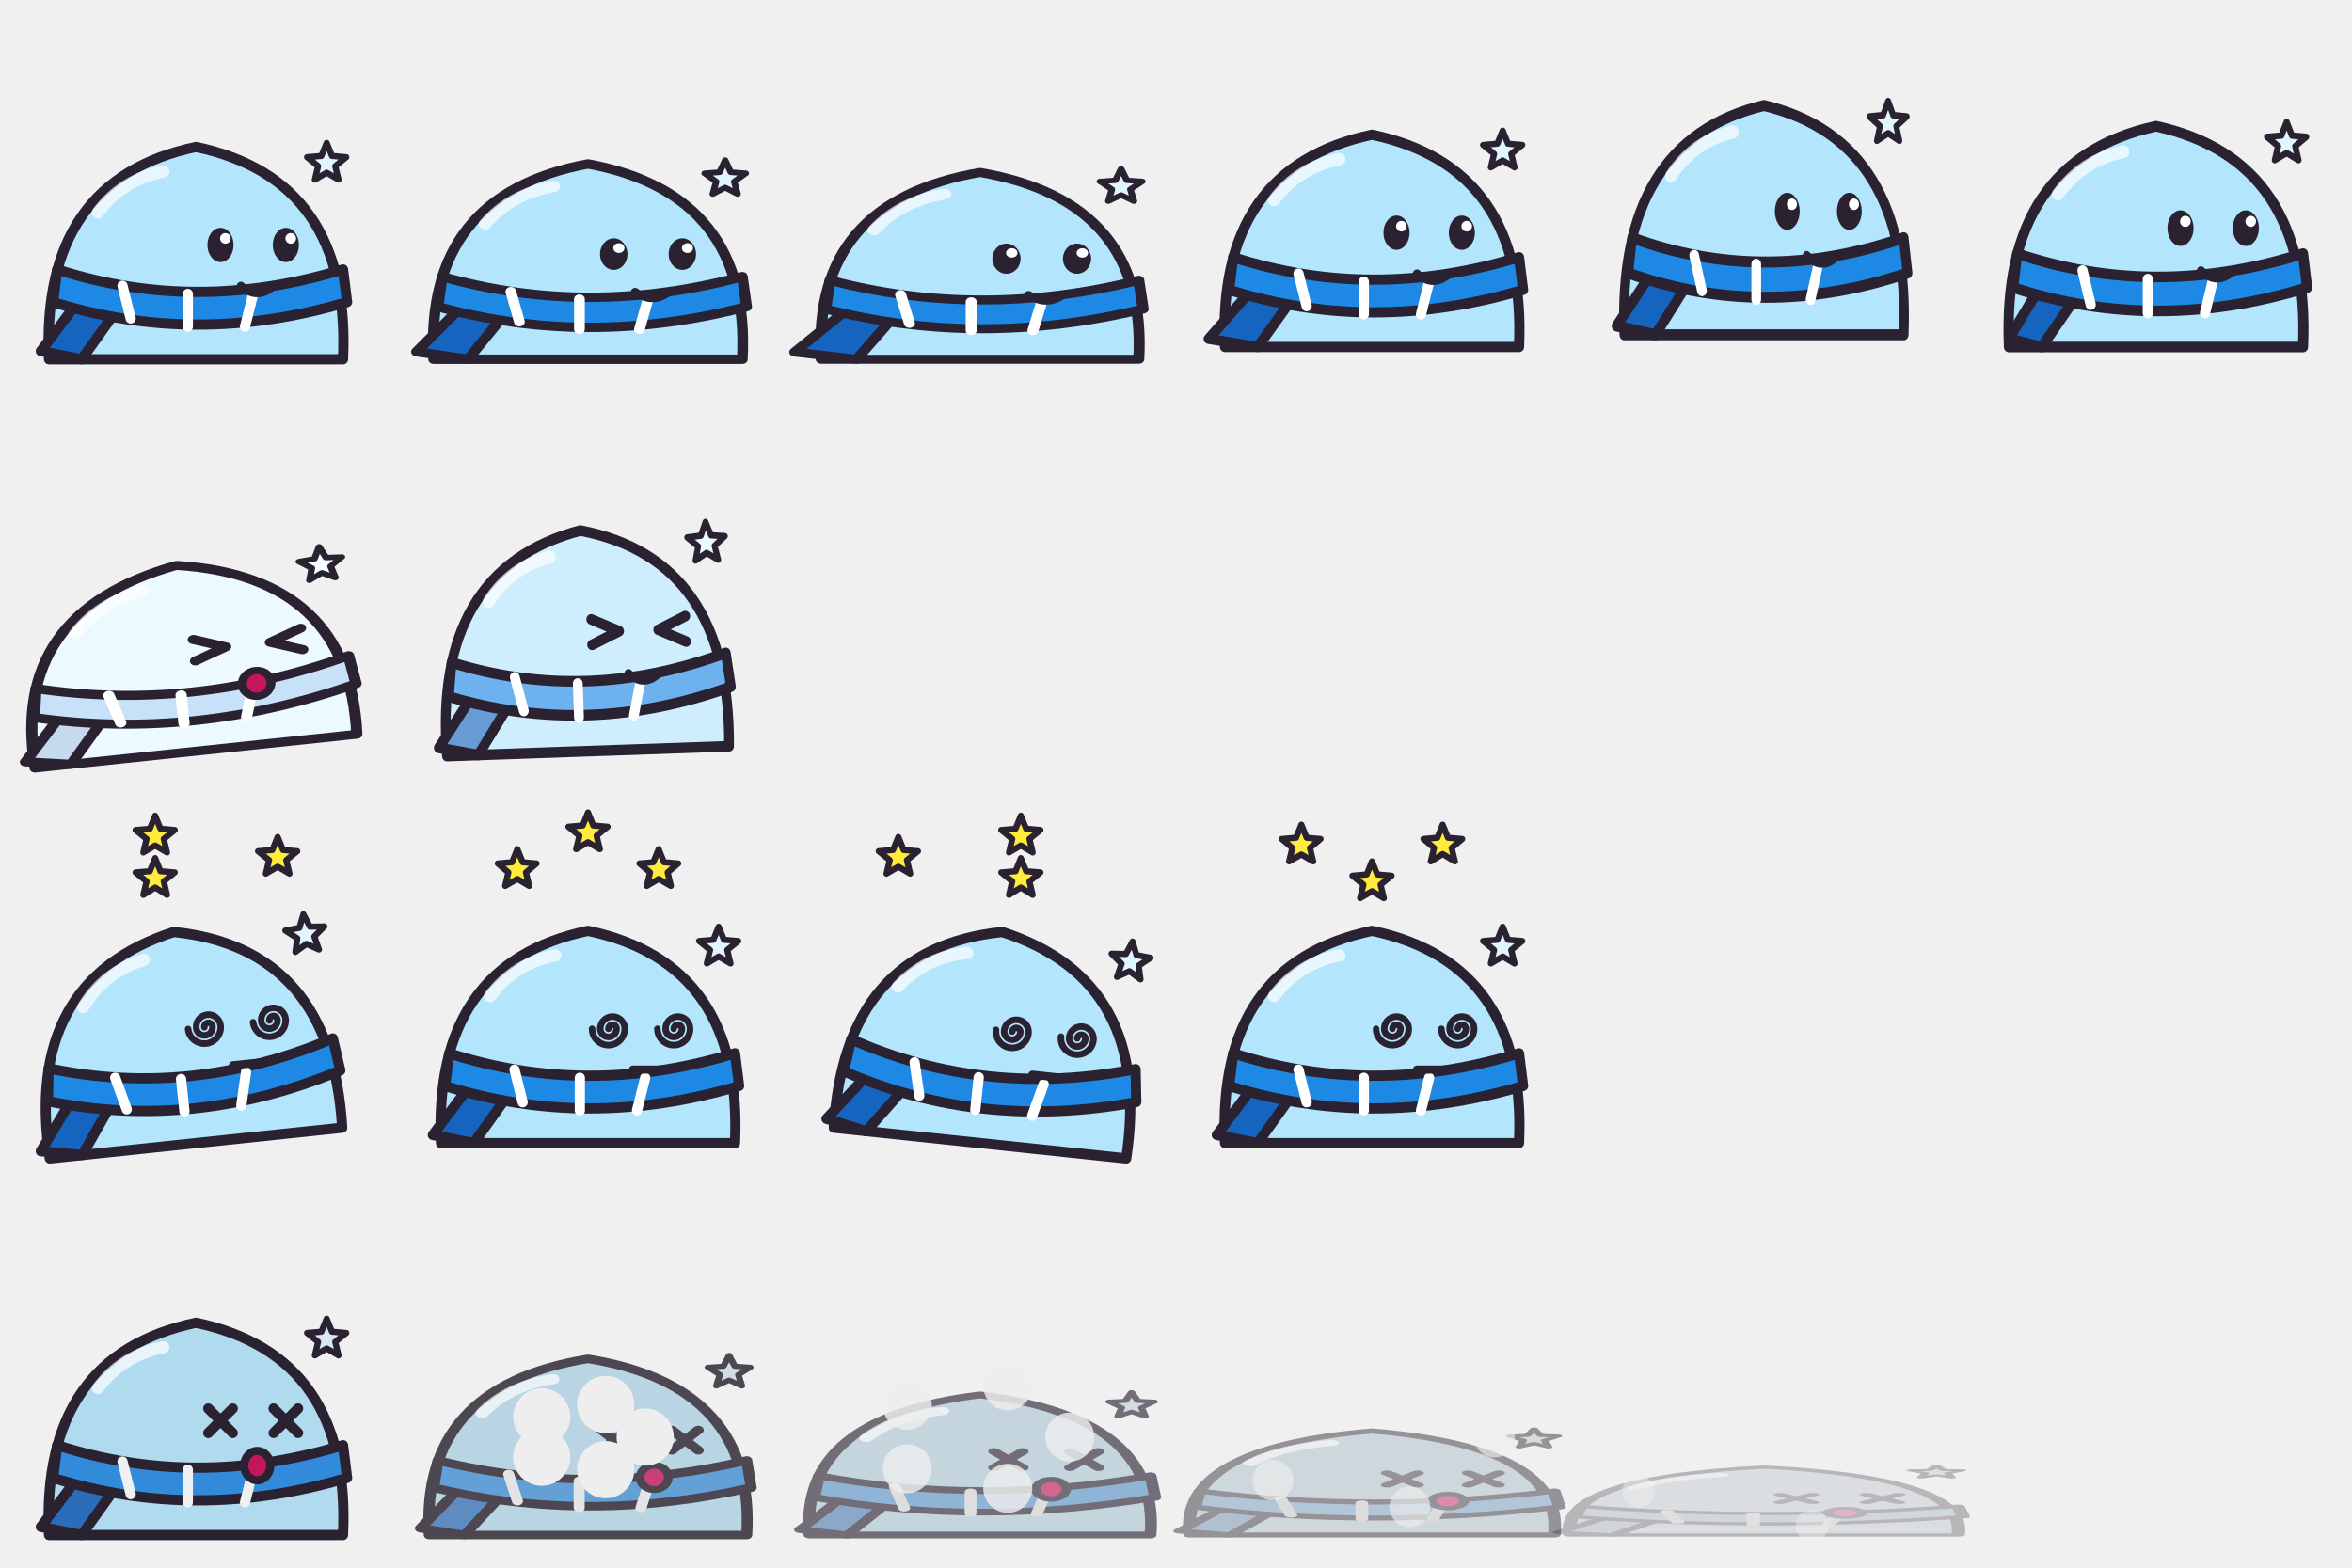
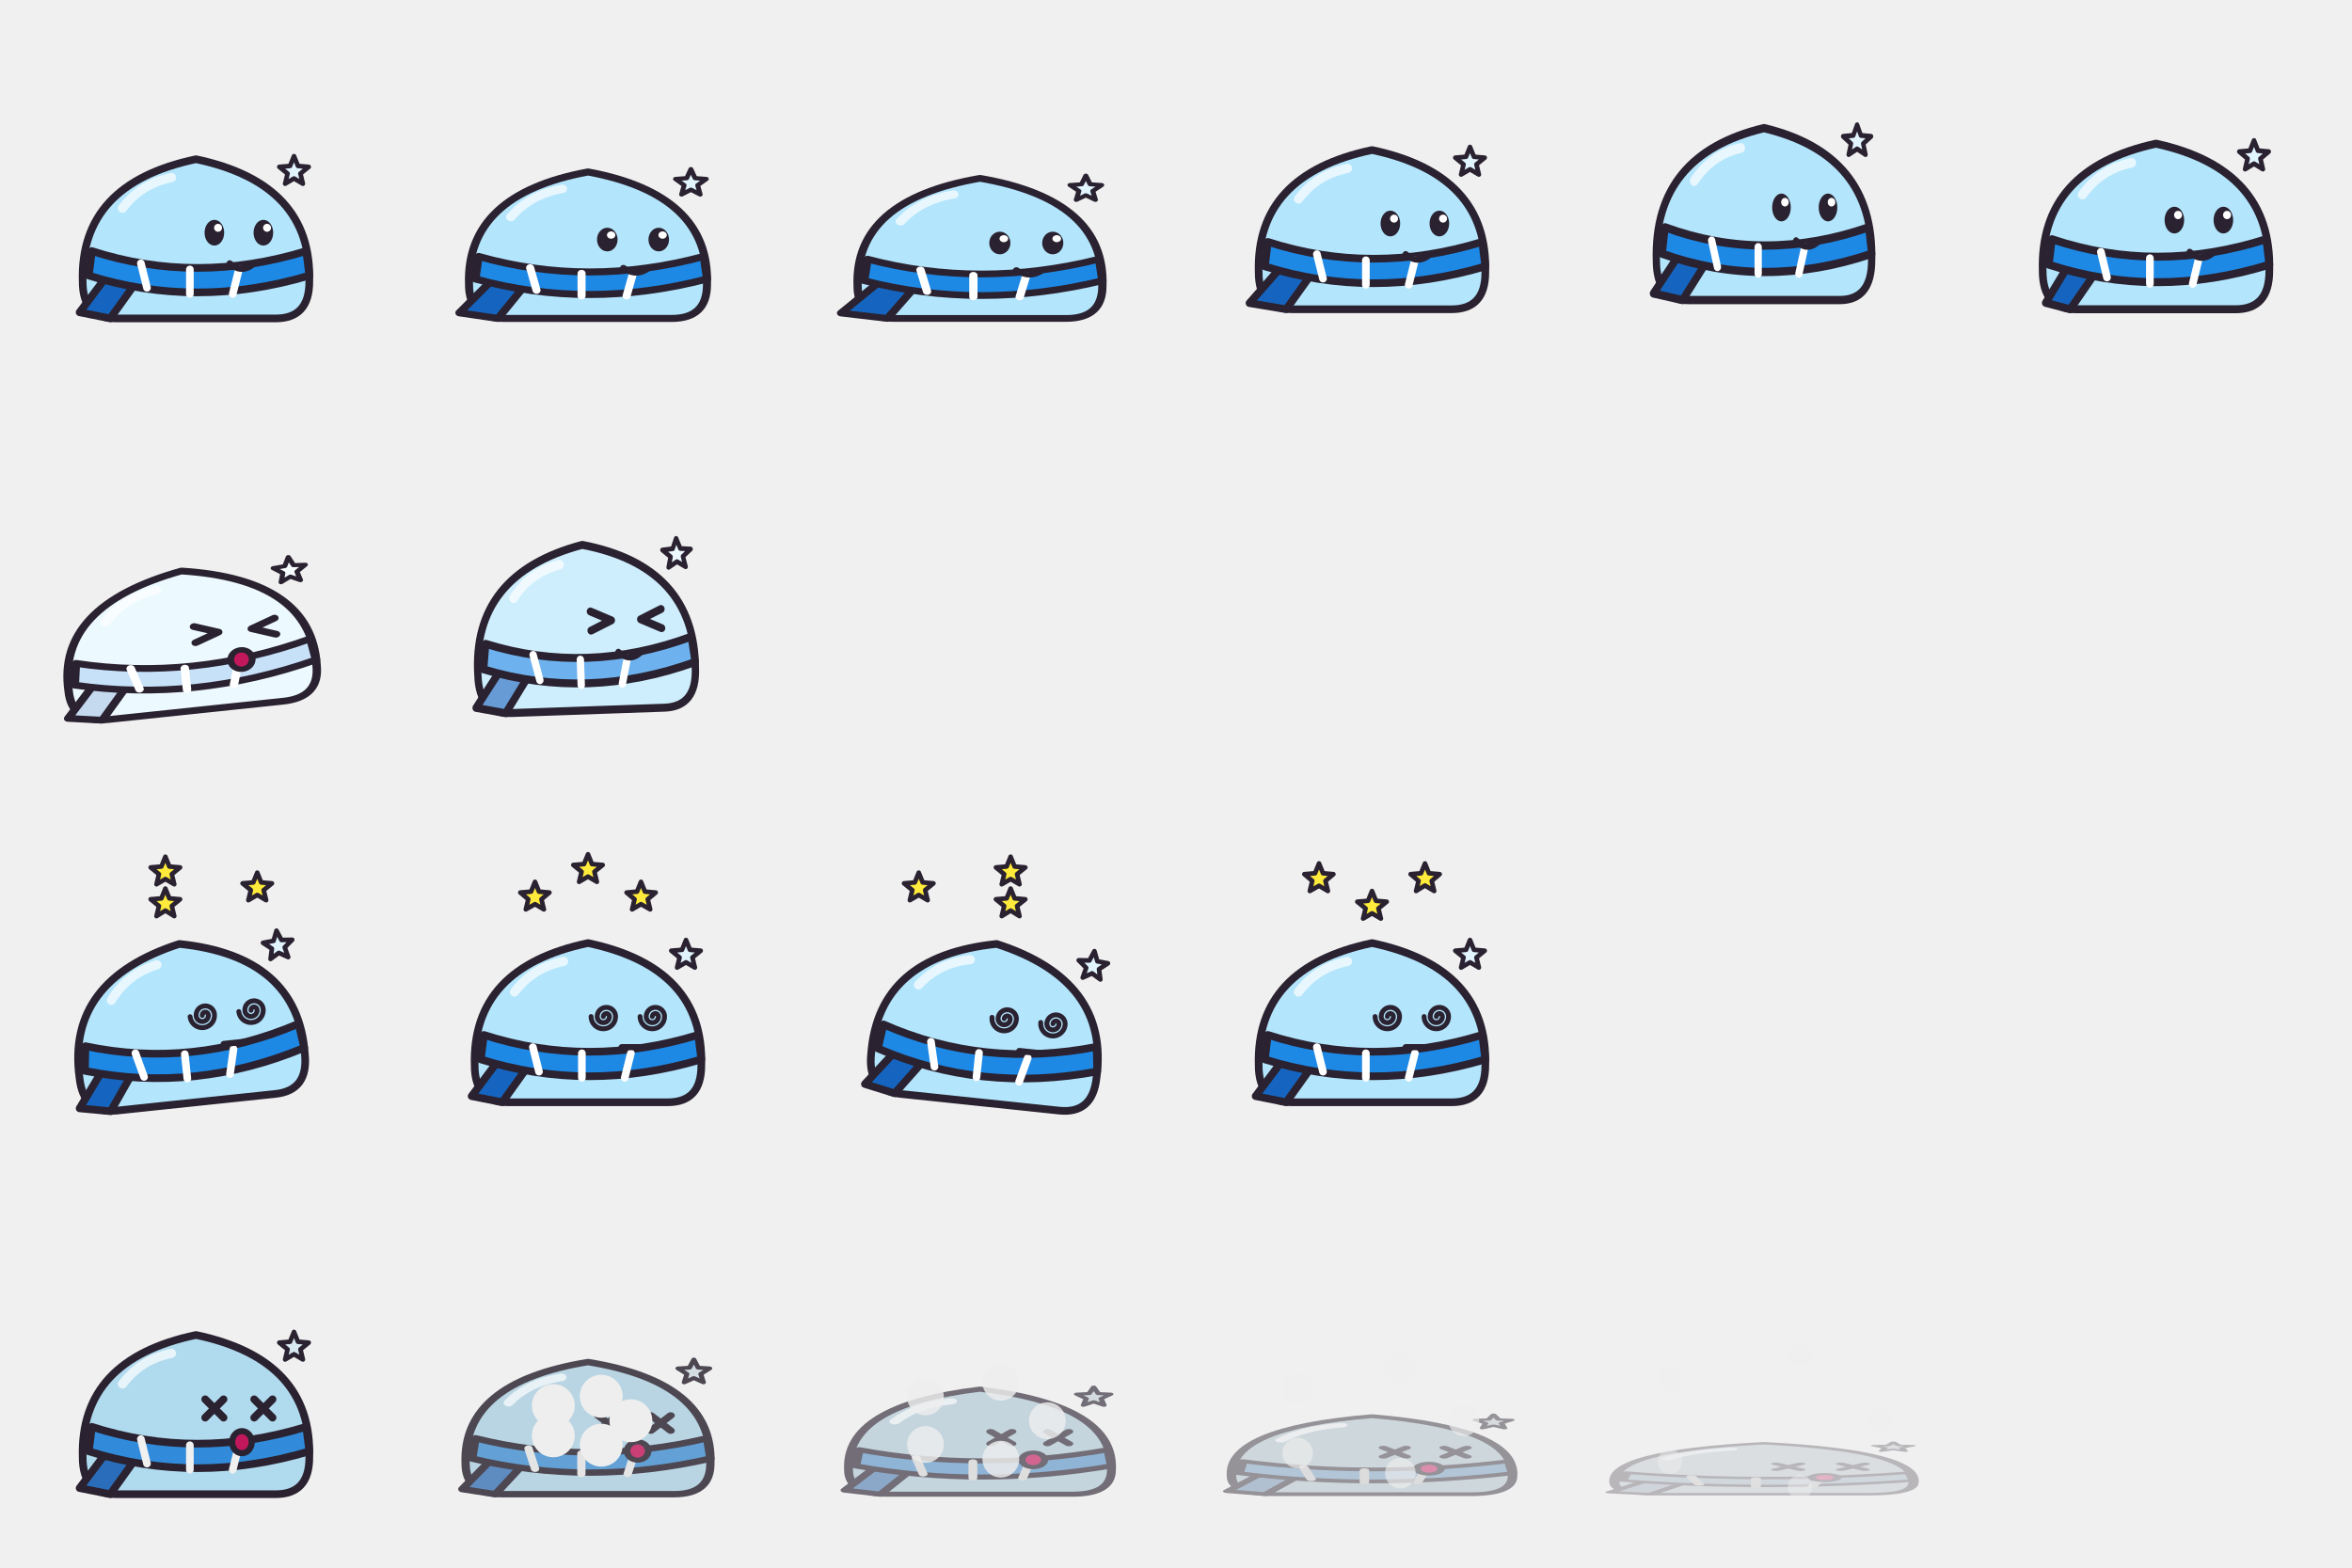
- <svg xmlns="http://www.w3.org/2000/svg" width="576" height="384" viewBox="0 0 576 384">
-   <g transform="translate(0 0)">
+ <svg xmlns="http://www.w3.org/2000/svg" width="768" height="512" viewBox="0 0 768 512">
+   <g transform="translate(16 16)">
    <g transform="translate(48 88) rotate(0) scale(1 1) translate(-48 -88)">
-       <path d="M12,88 Q10,44 48,36 Q86,44 84,88 Z" fill="#b3e5fc" stroke="#2a2230" stroke-width="2.5" stroke-linejoin="round" stroke-linecap="round" />
-       <path d="M24,52 Q30,44 40,42" fill="none" stroke="#ffffff" stroke-width="3" stroke-linejoin="round" stroke-linecap="round" opacity="0.7" />
-       <path d="M22,70 L10,86 L20,88 L30,74 Z" fill="#1565c0" stroke="#2a2230" stroke-width="2.5" stroke-linejoin="round" stroke-linecap="round" />
-       <path d="M14,66 Q48,77 84,66 L85,74 Q48,85 13,74 Z" fill="#1e88e5" stroke="#2a2230" stroke-width="2.5" stroke-linejoin="round" stroke-linecap="round" />
-       <path d="M30,70 L32,78 M46,72 L46,80 M62,72 L60,80" fill="none" stroke="#ffffff" stroke-width="2.5" stroke-linejoin="round" stroke-linecap="round" />
-       <ellipse cx="54" cy="60" rx="3.2" ry="4.2" fill="#2a2230" stroke="#2a2230" stroke-width="0" />
-       <circle cx="55.2" cy="58.4" r="1.3" fill="#fff" stroke="#2a2230" stroke-width="0" />
-       <ellipse cx="70" cy="60" rx="3.2" ry="4.2" fill="#2a2230" stroke="#2a2230" stroke-width="0" />
-       <circle cx="71.2" cy="58.4" r="1.3" fill="#fff" stroke="#2a2230" stroke-width="0" />
-       <path d="M59,70 Q63,73.6 67,70" fill="none" stroke="#2a2230" stroke-width="2" stroke-linejoin="round" stroke-linecap="round" />
-       <polygon points="80.0,35.0 81.3,38.2 84.8,38.5 82.1,40.7 82.9,44.0 80.0,42.3 77.1,44.0 77.9,40.7 75.2,38.5 78.7,38.2" fill="#e1f5fe" stroke="#2a2230" stroke-width="1.5" stroke-linejoin="round" />
-     </g>
-   </g>
-   <g transform="translate(96 0)">
+       <path d="M22,88 Q11,88 11,76 Q10,44 48,36 Q86,44 85,76 Q85,88 74,88 Z" fill="#b3e5fc" stroke="#2a2230" stroke-width="2.5" stroke-linejoin="round" stroke-linecap="round" />
+       <path d="M24,52 Q30,44 40,42" fill="none" stroke="#ffffff" stroke-width="3" stroke-linejoin="round" stroke-linecap="round" opacity="0.7" />
+       <path d="M22,70 L10,86 L20,88 L30,74 Z" fill="#1565c0" stroke="#2a2230" stroke-width="2.5" stroke-linejoin="round" stroke-linecap="round" />
+       <path d="M14,66 Q48,77 84,66 L85,74 Q48,85 13,74 Z" fill="#1e88e5" stroke="#2a2230" stroke-width="2.5" stroke-linejoin="round" stroke-linecap="round" />
+       <path d="M30,70 L32,78 M46,72 L46,80 M62,72 L60,80" fill="none" stroke="#ffffff" stroke-width="2.5" stroke-linejoin="round" stroke-linecap="round" />
+       <ellipse cx="54" cy="60" rx="3.2" ry="4.2" fill="#2a2230" stroke="#2a2230" stroke-width="0" />
+       <circle cx="55.2" cy="58.4" r="1.3" fill="#fff" stroke="#2a2230" stroke-width="0" />
+       <ellipse cx="70" cy="60" rx="3.2" ry="4.2" fill="#2a2230" stroke="#2a2230" stroke-width="0" />
+       <circle cx="71.2" cy="58.4" r="1.3" fill="#fff" stroke="#2a2230" stroke-width="0" />
+       <path d="M59,70 Q63,73.6 67,70" fill="none" stroke="#2a2230" stroke-width="2" stroke-linejoin="round" stroke-linecap="round" />
+       <polygon points="80.0,35.0 81.3,38.2 84.8,38.5 82.1,40.7 82.9,44.0 80.0,42.3 77.1,44.0 77.9,40.7 75.2,38.5 78.7,38.2" fill="#e1f5fe" stroke="#2a2230" stroke-width="1.5" stroke-linejoin="round" />
+     </g>
+   </g>
+   <g transform="translate(144 16)">
    <g transform="translate(48 88) rotate(0) scale(1.05 0.92) translate(-48 -88)">
-       <path d="M12,88 Q10,44 48,36 Q86,44 84,88 Z" fill="#b3e5fc" stroke="#2a2230" stroke-width="2.5" stroke-linejoin="round" stroke-linecap="round" />
+       <path d="M22,88 Q11,88 11,76 Q10,44 48,36 Q86,44 85,76 Q85,88 74,88 Z" fill="#b3e5fc" stroke="#2a2230" stroke-width="2.5" stroke-linejoin="round" stroke-linecap="round" />
      <path d="M24,52 Q30,44 40,42" fill="none" stroke="#ffffff" stroke-width="3" stroke-linejoin="round" stroke-linecap="round" opacity="0.7" />
      <path d="M22,70 L8,86 L20,88 L30,74 Z" fill="#1565c0" stroke="#2a2230" stroke-width="2.5" stroke-linejoin="round" stroke-linecap="round" />
      <path d="M14,66 Q48,77 84,66 L85,74 Q48,85 13,74 Z" fill="#1e88e5" stroke="#2a2230" stroke-width="2.5" stroke-linejoin="round" stroke-linecap="round" />
      <path d="M30,70 L32,78 M46,72 L46,80 M62,72 L60,80" fill="none" stroke="#ffffff" stroke-width="2.5" stroke-linejoin="round" stroke-linecap="round" />
      <ellipse cx="54" cy="60" rx="3.2" ry="4.2" fill="#2a2230" stroke="#2a2230" stroke-width="0" />
      <circle cx="55.2" cy="58.4" r="1.3" fill="#fff" stroke="#2a2230" stroke-width="0" />
      <ellipse cx="70" cy="60" rx="3.2" ry="4.2" fill="#2a2230" stroke="#2a2230" stroke-width="0" />
      <circle cx="71.2" cy="58.4" r="1.3" fill="#fff" stroke="#2a2230" stroke-width="0" />
      <path d="M59,70 Q63,73.6 67,70" fill="none" stroke="#2a2230" stroke-width="2" stroke-linejoin="round" stroke-linecap="round" />
      <polygon points="80.0,35.0 81.3,38.2 84.8,38.5 82.1,40.7 82.9,44.0 80.0,42.3 77.1,44.0 77.9,40.7 75.2,38.5 78.7,38.2" fill="#e1f5fe" stroke="#2a2230" stroke-width="1.5" stroke-linejoin="round" />
    </g>
  </g>
-   <g transform="translate(192 0)">
+   <g transform="translate(272 16)">
    <g transform="translate(48 88) rotate(0) scale(1.08 0.88) translate(-48 -88)">
-       <path d="M12,88 Q10,44 48,36 Q86,44 84,88 Z" fill="#b3e5fc" stroke="#2a2230" stroke-width="2.5" stroke-linejoin="round" stroke-linecap="round" />
+       <path d="M22,88 Q11,88 11,76 Q10,44 48,36 Q86,44 85,76 Q85,88 74,88 Z" fill="#b3e5fc" stroke="#2a2230" stroke-width="2.5" stroke-linejoin="round" stroke-linecap="round" />
      <path d="M24,52 Q30,44 40,42" fill="none" stroke="#ffffff" stroke-width="3" stroke-linejoin="round" stroke-linecap="round" opacity="0.7" />
      <path d="M22,70 L6,86 L20,88 L30,74 Z" fill="#1565c0" stroke="#2a2230" stroke-width="2.5" stroke-linejoin="round" stroke-linecap="round" />
      <path d="M14,66 Q48,77 84,66 L85,74 Q48,85 13,74 Z" fill="#1e88e5" stroke="#2a2230" stroke-width="2.5" stroke-linejoin="round" stroke-linecap="round" />
      <path d="M30,70 L32,78 M46,72 L46,80 M62,72 L60,80" fill="none" stroke="#ffffff" stroke-width="2.5" stroke-linejoin="round" stroke-linecap="round" />
      <ellipse cx="54" cy="60" rx="3.2" ry="4.2" fill="#2a2230" stroke="#2a2230" stroke-width="0" />
      <circle cx="55.2" cy="58.4" r="1.3" fill="#fff" stroke="#2a2230" stroke-width="0" />
      <ellipse cx="70" cy="60" rx="3.2" ry="4.2" fill="#2a2230" stroke="#2a2230" stroke-width="0" />
      <circle cx="71.2" cy="58.4" r="1.3" fill="#fff" stroke="#2a2230" stroke-width="0" />
      <path d="M59,70 Q63,73.6 67,70" fill="none" stroke="#2a2230" stroke-width="2" stroke-linejoin="round" stroke-linecap="round" />
      <polygon points="80.0,35.0 81.3,38.2 84.8,38.5 82.1,40.7 82.9,44.0 80.0,42.3 77.1,44.0 77.9,40.7 75.2,38.5 78.7,38.2" fill="#e1f5fe" stroke="#2a2230" stroke-width="1.5" stroke-linejoin="round" />
    </g>
  </g>
-   <g transform="translate(288 0)">
+   <g transform="translate(400 16)">
    <g transform="translate(48 85) rotate(0) scale(1 1) translate(-48 -88)">
-       <path d="M12,88 Q10,44 48,36 Q86,44 84,88 Z" fill="#b3e5fc" stroke="#2a2230" stroke-width="2.5" stroke-linejoin="round" stroke-linecap="round" />
+       <path d="M22,88 Q11,88 11,76 Q10,44 48,36 Q86,44 85,76 Q85,88 74,88 Z" fill="#b3e5fc" stroke="#2a2230" stroke-width="2.5" stroke-linejoin="round" stroke-linecap="round" />
      <path d="M24,52 Q30,44 40,42" fill="none" stroke="#ffffff" stroke-width="3" stroke-linejoin="round" stroke-linecap="round" opacity="0.7" />
      <path d="M22,70 L8,86 L20,88 L30,74 Z" fill="#1565c0" stroke="#2a2230" stroke-width="2.5" stroke-linejoin="round" stroke-linecap="round" />
      <path d="M14,66 Q48,77 84,66 L85,74 Q48,85 13,74 Z" fill="#1e88e5" stroke="#2a2230" stroke-width="2.5" stroke-linejoin="round" stroke-linecap="round" />
      <path d="M30,70 L32,78 M46,72 L46,80 M62,72 L60,80" fill="none" stroke="#ffffff" stroke-width="2.5" stroke-linejoin="round" stroke-linecap="round" />
      <ellipse cx="54" cy="60" rx="3.2" ry="4.2" fill="#2a2230" stroke="#2a2230" stroke-width="0" />
      <circle cx="55.2" cy="58.4" r="1.3" fill="#fff" stroke="#2a2230" stroke-width="0" />
      <ellipse cx="70" cy="60" rx="3.2" ry="4.2" fill="#2a2230" stroke="#2a2230" stroke-width="0" />
      <circle cx="71.2" cy="58.4" r="1.3" fill="#fff" stroke="#2a2230" stroke-width="0" />
      <path d="M59,70 Q63,73.6 67,70" fill="none" stroke="#2a2230" stroke-width="2" stroke-linejoin="round" stroke-linecap="round" />
      <polygon points="80.0,35.0 81.3,38.2 84.8,38.5 82.1,40.7 82.9,44.0 80.0,42.3 77.1,44.0 77.9,40.7 75.2,38.5 78.7,38.2" fill="#e1f5fe" stroke="#2a2230" stroke-width="1.5" stroke-linejoin="round" />
    </g>
  </g>
-   <g transform="translate(384 0)">
+   <g transform="translate(528 16)">
    <g transform="translate(48 82) rotate(0) scale(0.95 1.08) translate(-48 -88)">
-       <path d="M12,88 Q10,44 48,36 Q86,44 84,88 Z" fill="#b3e5fc" stroke="#2a2230" stroke-width="2.5" stroke-linejoin="round" stroke-linecap="round" />
-       <path d="M24,52 Q30,44 40,42" fill="none" stroke="#ffffff" stroke-width="3" stroke-linejoin="round" stroke-linecap="round" opacity="0.7" />
-       <path d="M22,70 L10,86 L20,88 L30,74 Z" fill="#1565c0" stroke="#2a2230" stroke-width="2.5" stroke-linejoin="round" stroke-linecap="round" />
-       <path d="M14,66 Q48,77 84,66 L85,74 Q48,85 13,74 Z" fill="#1e88e5" stroke="#2a2230" stroke-width="2.5" stroke-linejoin="round" stroke-linecap="round" />
-       <path d="M30,70 L32,78 M46,72 L46,80 M62,72 L60,80" fill="none" stroke="#ffffff" stroke-width="2.5" stroke-linejoin="round" stroke-linecap="round" />
-       <ellipse cx="54" cy="60" rx="3.2" ry="4.2" fill="#2a2230" stroke="#2a2230" stroke-width="0" />
-       <circle cx="55.2" cy="58.4" r="1.3" fill="#fff" stroke="#2a2230" stroke-width="0" />
-       <ellipse cx="70" cy="60" rx="3.2" ry="4.2" fill="#2a2230" stroke="#2a2230" stroke-width="0" />
-       <circle cx="71.2" cy="58.4" r="1.3" fill="#fff" stroke="#2a2230" stroke-width="0" />
-       <path d="M59,70 Q63,73.6 67,70" fill="none" stroke="#2a2230" stroke-width="2" stroke-linejoin="round" stroke-linecap="round" />
-       <polygon points="80.0,35.0 81.3,38.2 84.8,38.5 82.1,40.7 82.9,44.0 80.0,42.3 77.1,44.0 77.9,40.7 75.2,38.5 78.7,38.2" fill="#e1f5fe" stroke="#2a2230" stroke-width="1.5" stroke-linejoin="round" />
-     </g>
-   </g>
-   <g transform="translate(480 0)">
+       <path d="M22,88 Q11,88 11,76 Q10,44 48,36 Q86,44 85,76 Q85,88 74,88 Z" fill="#b3e5fc" stroke="#2a2230" stroke-width="2.5" stroke-linejoin="round" stroke-linecap="round" />
+       <path d="M24,52 Q30,44 40,42" fill="none" stroke="#ffffff" stroke-width="3" stroke-linejoin="round" stroke-linecap="round" opacity="0.7" />
+       <path d="M22,70 L10,86 L20,88 L30,74 Z" fill="#1565c0" stroke="#2a2230" stroke-width="2.5" stroke-linejoin="round" stroke-linecap="round" />
+       <path d="M14,66 Q48,77 84,66 L85,74 Q48,85 13,74 Z" fill="#1e88e5" stroke="#2a2230" stroke-width="2.5" stroke-linejoin="round" stroke-linecap="round" />
+       <path d="M30,70 L32,78 M46,72 L46,80 M62,72 L60,80" fill="none" stroke="#ffffff" stroke-width="2.5" stroke-linejoin="round" stroke-linecap="round" />
+       <ellipse cx="54" cy="60" rx="3.2" ry="4.2" fill="#2a2230" stroke="#2a2230" stroke-width="0" />
+       <circle cx="55.2" cy="58.4" r="1.3" fill="#fff" stroke="#2a2230" stroke-width="0" />
+       <ellipse cx="70" cy="60" rx="3.2" ry="4.2" fill="#2a2230" stroke="#2a2230" stroke-width="0" />
+       <circle cx="71.2" cy="58.4" r="1.3" fill="#fff" stroke="#2a2230" stroke-width="0" />
+       <path d="M59,70 Q63,73.6 67,70" fill="none" stroke="#2a2230" stroke-width="2" stroke-linejoin="round" stroke-linecap="round" />
+       <polygon points="80.0,35.0 81.3,38.2 84.8,38.5 82.1,40.7 82.9,44.0 80.0,42.3 77.1,44.0 77.9,40.7 75.2,38.5 78.7,38.2" fill="#e1f5fe" stroke="#2a2230" stroke-width="1.5" stroke-linejoin="round" />
+     </g>
+   </g>
+   <g transform="translate(656 16)">
    <g transform="translate(48 85) rotate(0) scale(1 1.04) translate(-48 -88)">
-       <path d="M12,88 Q10,44 48,36 Q86,44 84,88 Z" fill="#b3e5fc" stroke="#2a2230" stroke-width="2.5" stroke-linejoin="round" stroke-linecap="round" />
+       <path d="M22,88 Q11,88 11,76 Q10,44 48,36 Q86,44 85,76 Q85,88 74,88 Z" fill="#b3e5fc" stroke="#2a2230" stroke-width="2.5" stroke-linejoin="round" stroke-linecap="round" />
      <path d="M24,52 Q30,44 40,42" fill="none" stroke="#ffffff" stroke-width="3" stroke-linejoin="round" stroke-linecap="round" opacity="0.7" />
      <path d="M22,70 L12,86 L20,88 L30,74 Z" fill="#1565c0" stroke="#2a2230" stroke-width="2.5" stroke-linejoin="round" stroke-linecap="round" />
      <path d="M14,66 Q48,77 84,66 L85,74 Q48,85 13,74 Z" fill="#1e88e5" stroke="#2a2230" stroke-width="2.5" stroke-linejoin="round" stroke-linecap="round" />
      <path d="M30,70 L32,78 M46,72 L46,80 M62,72 L60,80" fill="none" stroke="#ffffff" stroke-width="2.5" stroke-linejoin="round" stroke-linecap="round" />
      <ellipse cx="54" cy="60" rx="3.2" ry="4.2" fill="#2a2230" stroke="#2a2230" stroke-width="0" />
      <circle cx="55.2" cy="58.4" r="1.3" fill="#fff" stroke="#2a2230" stroke-width="0" />
      <ellipse cx="70" cy="60" rx="3.2" ry="4.2" fill="#2a2230" stroke="#2a2230" stroke-width="0" />
      <circle cx="71.2" cy="58.4" r="1.3" fill="#fff" stroke="#2a2230" stroke-width="0" />
      <path d="M59,70 Q63,73.6 67,70" fill="none" stroke="#2a2230" stroke-width="2" stroke-linejoin="round" stroke-linecap="round" />
      <polygon points="80.0,35.0 81.3,38.2 84.8,38.5 82.1,40.7 82.9,44.0 80.0,42.3 77.1,44.0 77.9,40.7 75.2,38.5 78.7,38.2" fill="#e1f5fe" stroke="#2a2230" stroke-width="1.5" stroke-linejoin="round" />
    </g>
  </g>
-   <g transform="translate(0 96)">
+   <g transform="translate(16 144)">
    <g transform="translate(48 88) rotate(-6) scale(1.1 0.88) translate(-48 -88)">
-       <path d="M12,88 Q10,44 48,36 Q86,44 84,88 Z" fill="#ecf9fe" stroke="#2a2230" stroke-width="2.5" stroke-linejoin="round" stroke-linecap="round" />
+       <path d="M22,88 Q11,88 11,76 Q10,44 48,36 Q86,44 85,76 Q85,88 74,88 Z" fill="#ecf9fe" stroke="#2a2230" stroke-width="2.5" stroke-linejoin="round" stroke-linecap="round" />
      <path d="M24,52 Q30,44 40,42" fill="none" stroke="#ffffff" stroke-width="3" stroke-linejoin="round" stroke-linecap="round" opacity="0.7" />
      <path d="M22,70 L10,86 L20,88 L30,74 Z" fill="#c5d9ef" stroke="#2a2230" stroke-width="2.5" stroke-linejoin="round" stroke-linecap="round" />
      <path d="M14,66 Q48,77 84,66 L85,74 Q48,85 13,74 Z" fill="#c7e1f9" stroke="#2a2230" stroke-width="2.5" stroke-linejoin="round" stroke-linecap="round" />
      <path d="M30,70 L32,78 M46,72 L46,80 M62,72 L60,80" fill="none" stroke="#ffffff" stroke-width="2.5" stroke-linejoin="round" stroke-linecap="round" />
      <path d="M50,57 L57,60 L50,63" fill="none" stroke="#2a2230" stroke-width="2.5" stroke-linejoin="round" stroke-linecap="round" />
      <path d="M74,57 L67,60 L74,63" fill="none" stroke="#2a2230" stroke-width="2.5" stroke-linejoin="round" stroke-linecap="round" />
      <ellipse cx="63" cy="71" rx="3.2" ry="3.6" fill="#c2185b" stroke="#2a2230" stroke-width="2" />
      <polygon points="80.0,35.0 81.3,38.2 84.8,38.5 82.1,40.7 82.9,44.0 80.0,42.3 77.1,44.0 77.9,40.7 75.2,38.5 78.7,38.2" fill="#f8fdff" stroke="#2a2230" stroke-width="1.5" stroke-linejoin="round" />
    </g>
  </g>
-   <g transform="translate(96 96)">
+   <g transform="translate(144 144)">
    <g transform="translate(48 88) rotate(-2) scale(0.96 1.04) translate(-48 -88)">
-       <path d="M12,88 Q10,44 48,36 Q86,44 84,88 Z" fill="#ceeefd" stroke="#2a2230" stroke-width="2.5" stroke-linejoin="round" stroke-linecap="round" />
+       <path d="M22,88 Q11,88 11,76 Q10,44 48,36 Q86,44 85,76 Q85,88 74,88 Z" fill="#ceeefd" stroke="#2a2230" stroke-width="2.5" stroke-linejoin="round" stroke-linecap="round" />
      <path d="M24,52 Q30,44 40,42" fill="none" stroke="#ffffff" stroke-width="3" stroke-linejoin="round" stroke-linecap="round" opacity="0.7" />
      <path d="M22,70 L10,86 L20,88 L30,74 Z" fill="#679bd6" stroke="#2a2230" stroke-width="2.5" stroke-linejoin="round" stroke-linecap="round" />
      <path d="M14,66 Q48,77 84,66 L85,74 Q48,85 13,74 Z" fill="#6db2ee" stroke="#2a2230" stroke-width="2.5" stroke-linejoin="round" stroke-linecap="round" />
      <path d="M30,70 L32,78 M46,72 L46,80 M62,72 L60,80" fill="none" stroke="#ffffff" stroke-width="2.5" stroke-linejoin="round" stroke-linecap="round" />
      <path d="M50,57 L57,60 L50,63" fill="none" stroke="#2a2230" stroke-width="2.5" stroke-linejoin="round" stroke-linecap="round" />
      <path d="M74,57 L67,60 L74,63" fill="none" stroke="#2a2230" stroke-width="2.5" stroke-linejoin="round" stroke-linecap="round" />
      <path d="M59,70 Q63,73.6 67,70" fill="none" stroke="#2a2230" stroke-width="2" stroke-linejoin="round" stroke-linecap="round" />
      <polygon points="80.0,35.0 81.3,38.2 84.8,38.5 82.1,40.7 82.9,44.0 80.0,42.3 77.1,44.0 77.9,40.7 75.2,38.5 78.7,38.2" fill="#ecf9fe" stroke="#2a2230" stroke-width="1.5" stroke-linejoin="round" />
    </g>
  </g>
-   <g transform="translate(0 192)">
+   <g transform="translate(16 272)">
    <g transform="translate(48 88) rotate(-6) scale(1 1) translate(-48 -88)">
-       <path d="M12,88 Q10,44 48,36 Q86,44 84,88 Z" fill="#b3e5fc" stroke="#2a2230" stroke-width="2.5" stroke-linejoin="round" stroke-linecap="round" />
+       <path d="M22,88 Q11,88 11,76 Q10,44 48,36 Q86,44 85,76 Q85,88 74,88 Z" fill="#b3e5fc" stroke="#2a2230" stroke-width="2.5" stroke-linejoin="round" stroke-linecap="round" />
      <path d="M24,52 Q30,44 40,42" fill="none" stroke="#ffffff" stroke-width="3" stroke-linejoin="round" stroke-linecap="round" opacity="0.7" />
      <path d="M22,70 L10,86 L20,88 L30,74 Z" fill="#1565c0" stroke="#2a2230" stroke-width="2.5" stroke-linejoin="round" stroke-linecap="round" />
      <path d="M14,66 Q48,77 84,66 L85,74 Q48,85 13,74 Z" fill="#1e88e5" stroke="#2a2230" stroke-width="2.5" stroke-linejoin="round" stroke-linecap="round" />
      <path d="M30,70 L32,78 M46,72 L46,80 M62,72 L60,80" fill="none" stroke="#ffffff" stroke-width="2.5" stroke-linejoin="round" stroke-linecap="round" />
      <path d="M54,60 m-1,0 a1,1 0 1,1 2,0 a2,2 0 1,1 -4,0 a3,3 0 1,1 6,0 a4,4 0 1,1 -8,0" fill="none" stroke="#2a2230" stroke-width="1.6" stroke-linejoin="round" stroke-linecap="round" />
      <path d="M70,60 m-1,0 a1,1 0 1,1 2,0 a2,2 0 1,1 -4,0 a3,3 0 1,1 6,0 a4,4 0 1,1 -8,0" fill="none" stroke="#2a2230" stroke-width="1.6" stroke-linejoin="round" stroke-linecap="round" />
      <path d="M59,70 L67,70" fill="none" stroke="#2a2230" stroke-width="2" stroke-linejoin="round" stroke-linecap="round" />
      <polygon points="80.0,35.0 81.3,38.2 84.8,38.5 82.1,40.7 82.9,44.0 80.0,42.3 77.1,44.0 77.9,40.7 75.2,38.5 78.7,38.2" fill="#e1f5fe" stroke="#2a2230" stroke-width="1.5" stroke-linejoin="round" />
    </g>
    <polygon points="68.0,13.0 69.3,16.2 72.8,16.5 70.1,18.7 70.9,22.0 68.0,20.3 65.1,22.0 65.9,18.7 63.2,16.5 66.7,16.2" fill="#ffeb3b" stroke="#2a2230" stroke-width="1.5" stroke-linejoin="round" />
    <polygon points="38.0,18.2 39.3,21.4 42.8,21.7 40.1,23.9 40.9,27.2 38.0,25.4 35.1,27.2 35.9,23.9 33.2,21.7 36.7,21.4" fill="#ffeb3b" stroke="#2a2230" stroke-width="1.5" stroke-linejoin="round" />
    <polygon points="38.0,7.8 39.3,11.0 42.8,11.3 40.1,13.5 40.9,16.8 38.0,15.1 35.1,16.8 35.9,13.5 33.2,11.3 36.7,11.0" fill="#ffeb3b" stroke="#2a2230" stroke-width="1.5" stroke-linejoin="round" />
  </g>
-   <g transform="translate(96 192)">
+   <g transform="translate(144 272)">
    <g transform="translate(48 88) rotate(0) scale(1 1) translate(-48 -88)">
-       <path d="M12,88 Q10,44 48,36 Q86,44 84,88 Z" fill="#b3e5fc" stroke="#2a2230" stroke-width="2.5" stroke-linejoin="round" stroke-linecap="round" />
+       <path d="M22,88 Q11,88 11,76 Q10,44 48,36 Q86,44 85,76 Q85,88 74,88 Z" fill="#b3e5fc" stroke="#2a2230" stroke-width="2.5" stroke-linejoin="round" stroke-linecap="round" />
      <path d="M24,52 Q30,44 40,42" fill="none" stroke="#ffffff" stroke-width="3" stroke-linejoin="round" stroke-linecap="round" opacity="0.7" />
      <path d="M22,70 L10,86 L20,88 L30,74 Z" fill="#1565c0" stroke="#2a2230" stroke-width="2.5" stroke-linejoin="round" stroke-linecap="round" />
      <path d="M14,66 Q48,77 84,66 L85,74 Q48,85 13,74 Z" fill="#1e88e5" stroke="#2a2230" stroke-width="2.5" stroke-linejoin="round" stroke-linecap="round" />
      <path d="M30,70 L32,78 M46,72 L46,80 M62,72 L60,80" fill="none" stroke="#ffffff" stroke-width="2.5" stroke-linejoin="round" stroke-linecap="round" />
      <path d="M54,60 m-1,0 a1,1 0 1,1 2,0 a2,2 0 1,1 -4,0 a3,3 0 1,1 6,0 a4,4 0 1,1 -8,0" fill="none" stroke="#2a2230" stroke-width="1.6" stroke-linejoin="round" stroke-linecap="round" />
      <path d="M70,60 m-1,0 a1,1 0 1,1 2,0 a2,2 0 1,1 -4,0 a3,3 0 1,1 6,0 a4,4 0 1,1 -8,0" fill="none" stroke="#2a2230" stroke-width="1.6" stroke-linejoin="round" stroke-linecap="round" />
      <path d="M59,70 L67,70" fill="none" stroke="#2a2230" stroke-width="2" stroke-linejoin="round" stroke-linecap="round" />
      <polygon points="80.0,35.0 81.3,38.2 84.8,38.5 82.1,40.7 82.9,44.0 80.0,42.3 77.1,44.0 77.9,40.7 75.2,38.5 78.7,38.2" fill="#e1f5fe" stroke="#2a2230" stroke-width="1.5" stroke-linejoin="round" />
    </g>
    <polygon points="65.3,16.0 66.6,19.2 70.1,19.5 67.5,21.7 68.3,25.0 65.3,23.3 62.4,25.0 63.2,21.7 60.6,19.5 64.0,19.2" fill="#ffeb3b" stroke="#2a2230" stroke-width="1.5" stroke-linejoin="round" />
    <polygon points="30.7,16.0 32.0,19.2 35.4,19.5 32.8,21.7 33.6,25.0 30.7,23.3 27.7,25.0 28.5,21.7 25.9,19.5 29.4,19.2" fill="#ffeb3b" stroke="#2a2230" stroke-width="1.5" stroke-linejoin="round" />
    <polygon points="48.0,7.0 49.3,10.2 52.8,10.5 50.1,12.7 50.9,16.0 48.0,14.3 45.1,16.0 45.9,12.7 43.2,10.5 46.7,10.2" fill="#ffeb3b" stroke="#2a2230" stroke-width="1.5" stroke-linejoin="round" />
  </g>
-   <g transform="translate(192 192)">
+   <g transform="translate(272 272)">
    <g transform="translate(48 88) rotate(6) scale(1 1) translate(-48 -88)">
-       <path d="M12,88 Q10,44 48,36 Q86,44 84,88 Z" fill="#b3e5fc" stroke="#2a2230" stroke-width="2.5" stroke-linejoin="round" stroke-linecap="round" />
+       <path d="M22,88 Q11,88 11,76 Q10,44 48,36 Q86,44 85,76 Q85,88 74,88 Z" fill="#b3e5fc" stroke="#2a2230" stroke-width="2.5" stroke-linejoin="round" stroke-linecap="round" />
      <path d="M24,52 Q30,44 40,42" fill="none" stroke="#ffffff" stroke-width="3" stroke-linejoin="round" stroke-linecap="round" opacity="0.7" />
      <path d="M22,70 L10,86 L20,88 L30,74 Z" fill="#1565c0" stroke="#2a2230" stroke-width="2.5" stroke-linejoin="round" stroke-linecap="round" />
      <path d="M14,66 Q48,77 84,66 L85,74 Q48,85 13,74 Z" fill="#1e88e5" stroke="#2a2230" stroke-width="2.5" stroke-linejoin="round" stroke-linecap="round" />
      <path d="M30,70 L32,78 M46,72 L46,80 M62,72 L60,80" fill="none" stroke="#ffffff" stroke-width="2.5" stroke-linejoin="round" stroke-linecap="round" />
      <path d="M54,60 m-1,0 a1,1 0 1,1 2,0 a2,2 0 1,1 -4,0 a3,3 0 1,1 6,0 a4,4 0 1,1 -8,0" fill="none" stroke="#2a2230" stroke-width="1.6" stroke-linejoin="round" stroke-linecap="round" />
      <path d="M70,60 m-1,0 a1,1 0 1,1 2,0 a2,2 0 1,1 -4,0 a3,3 0 1,1 6,0 a4,4 0 1,1 -8,0" fill="none" stroke="#2a2230" stroke-width="1.6" stroke-linejoin="round" stroke-linecap="round" />
      <path d="M59,70 L67,70" fill="none" stroke="#2a2230" stroke-width="2" stroke-linejoin="round" stroke-linecap="round" />
      <polygon points="80.0,35.0 81.3,38.2 84.8,38.5 82.1,40.7 82.9,44.0 80.0,42.3 77.1,44.0 77.9,40.7 75.2,38.5 78.7,38.2" fill="#e1f5fe" stroke="#2a2230" stroke-width="1.5" stroke-linejoin="round" />
    </g>
    <polygon points="58.0,18.2 59.3,21.4 62.8,21.7 60.1,23.9 60.9,27.2 58.0,25.4 55.1,27.2 55.9,23.9 53.2,21.7 56.7,21.4" fill="#ffeb3b" stroke="#2a2230" stroke-width="1.5" stroke-linejoin="round" />
    <polygon points="28.0,13.0 29.3,16.2 32.8,16.5 30.1,18.7 30.9,22.0 28.0,20.3 25.1,22.0 25.9,18.7 23.2,16.5 26.7,16.2" fill="#ffeb3b" stroke="#2a2230" stroke-width="1.5" stroke-linejoin="round" />
    <polygon points="58.0,7.8 59.3,11.0 62.8,11.3 60.1,13.5 60.9,16.8 58.0,15.1 55.1,16.8 55.9,13.5 53.2,11.3 56.7,11.0" fill="#ffeb3b" stroke="#2a2230" stroke-width="1.5" stroke-linejoin="round" />
  </g>
-   <g transform="translate(288 192)">
+   <g transform="translate(400 272)">
    <g transform="translate(48 88) rotate(0) scale(1 1) translate(-48 -88)">
-       <path d="M12,88 Q10,44 48,36 Q86,44 84,88 Z" fill="#b3e5fc" stroke="#2a2230" stroke-width="2.5" stroke-linejoin="round" stroke-linecap="round" />
+       <path d="M22,88 Q11,88 11,76 Q10,44 48,36 Q86,44 85,76 Q85,88 74,88 Z" fill="#b3e5fc" stroke="#2a2230" stroke-width="2.5" stroke-linejoin="round" stroke-linecap="round" />
      <path d="M24,52 Q30,44 40,42" fill="none" stroke="#ffffff" stroke-width="3" stroke-linejoin="round" stroke-linecap="round" opacity="0.7" />
      <path d="M22,70 L10,86 L20,88 L30,74 Z" fill="#1565c0" stroke="#2a2230" stroke-width="2.5" stroke-linejoin="round" stroke-linecap="round" />
      <path d="M14,66 Q48,77 84,66 L85,74 Q48,85 13,74 Z" fill="#1e88e5" stroke="#2a2230" stroke-width="2.5" stroke-linejoin="round" stroke-linecap="round" />
      <path d="M30,70 L32,78 M46,72 L46,80 M62,72 L60,80" fill="none" stroke="#ffffff" stroke-width="2.5" stroke-linejoin="round" stroke-linecap="round" />
      <path d="M54,60 m-1,0 a1,1 0 1,1 2,0 a2,2 0 1,1 -4,0 a3,3 0 1,1 6,0 a4,4 0 1,1 -8,0" fill="none" stroke="#2a2230" stroke-width="1.6" stroke-linejoin="round" stroke-linecap="round" />
      <path d="M70,60 m-1,0 a1,1 0 1,1 2,0 a2,2 0 1,1 -4,0 a3,3 0 1,1 6,0 a4,4 0 1,1 -8,0" fill="none" stroke="#2a2230" stroke-width="1.6" stroke-linejoin="round" stroke-linecap="round" />
      <path d="M59,70 L67,70" fill="none" stroke="#2a2230" stroke-width="2" stroke-linejoin="round" stroke-linecap="round" />
      <polygon points="80.0,35.0 81.3,38.2 84.8,38.5 82.1,40.7 82.9,44.0 80.0,42.3 77.1,44.0 77.9,40.7 75.2,38.5 78.7,38.2" fill="#e1f5fe" stroke="#2a2230" stroke-width="1.5" stroke-linejoin="round" />
    </g>
    <polygon points="48.0,19.0 49.3,22.2 52.8,22.5 50.1,24.7 50.9,28.0 48.0,26.3 45.1,28.0 45.9,24.7 43.2,22.5 46.7,22.2" fill="#ffeb3b" stroke="#2a2230" stroke-width="1.5" stroke-linejoin="round" />
    <polygon points="30.7,10.0 32.0,13.2 35.4,13.5 32.8,15.7 33.6,19.0 30.7,17.3 27.7,19.0 28.5,15.7 25.9,13.5 29.4,13.2" fill="#ffeb3b" stroke="#2a2230" stroke-width="1.5" stroke-linejoin="round" />
    <polygon points="65.3,10.0 66.6,13.2 70.1,13.5 67.5,15.7 68.3,19.0 65.3,17.2 62.4,19.0 63.2,15.7 60.6,13.5 64.0,13.2" fill="#ffeb3b" stroke="#2a2230" stroke-width="1.5" stroke-linejoin="round" />
  </g>
-   <g transform="translate(0 288)">
+   <g transform="translate(16 400)">
    <g transform="translate(48 88) rotate(0) scale(1 1) translate(-48 -88)" opacity="1">
-       <path d="M12,88 Q10,44 48,36 Q86,44 84,88 Z" fill="#b0daee" stroke="#2a2230" stroke-width="2.5" stroke-linejoin="round" stroke-linecap="round" />
+       <path d="M22,88 Q11,88 11,76 Q10,44 48,36 Q86,44 85,76 Q85,88 74,88 Z" fill="#b0daee" stroke="#2a2230" stroke-width="2.5" stroke-linejoin="round" stroke-linecap="round" />
      <path d="M24,52 Q30,44 40,42" fill="none" stroke="#ffffff" stroke-width="3" stroke-linejoin="round" stroke-linecap="round" opacity="0.7" />
      <path d="M22,70 L10,86 L20,88 L30,74 Z" fill="#2a6ebb" stroke="#2a2230" stroke-width="2.5" stroke-linejoin="round" stroke-linecap="round" />
      <path d="M14,66 Q48,77 84,66 L85,74 Q48,85 13,74 Z" fill="#318bda" stroke="#2a2230" stroke-width="2.5" stroke-linejoin="round" stroke-linecap="round" />
      <path d="M30,70 L32,78 M46,72 L46,80 M62,72 L60,80" fill="none" stroke="#f0f0f0" stroke-width="2.5" stroke-linejoin="round" stroke-linecap="round" />
      <path d="M51,57 L57,63 M57,57 L51,63" fill="none" stroke="#2a2230" stroke-width="2.5" stroke-linejoin="round" stroke-linecap="round" />
      <path d="M67,57 L73,63 M73,57 L67,63" fill="none" stroke="#2a2230" stroke-width="2.5" stroke-linejoin="round" stroke-linecap="round" />
      <ellipse cx="63" cy="71" rx="3.2" ry="3.6" fill="#c2185b" stroke="#2a2230" stroke-width="2" />
      <polygon points="80.0,35.0 81.3,38.2 84.8,38.5 82.1,40.7 82.9,44.0 80.0,42.3 77.1,44.0 77.9,40.7 75.2,38.5 78.7,38.2" fill="#d7e8f0" stroke="#2a2230" stroke-width="1.5" stroke-linejoin="round" />
    </g>
  </g>
-   <g transform="translate(96 288)">
+   <g transform="translate(144 400)">
    <g transform="translate(48 88) rotate(0) scale(1.08 0.83) translate(-48 -88)" opacity="0.82">
-       <path d="M12,88 Q10,44 48,36 Q86,44 84,88 Z" fill="#add0e0" stroke="#2a2230" stroke-width="2.5" stroke-linejoin="round" stroke-linecap="round" />
+       <path d="M22,88 Q11,88 11,76 Q10,44 48,36 Q86,44 85,76 Q85,88 74,88 Z" fill="#add0e0" stroke="#2a2230" stroke-width="2.5" stroke-linejoin="round" stroke-linecap="round" />
      <path d="M24,52 Q30,44 40,42" fill="none" stroke="#ffffff" stroke-width="3" stroke-linejoin="round" stroke-linecap="round" opacity="0.7" />
      <path d="M22,70 L10,86 L20,88 L30,74 Z" fill="#3e76b6" stroke="#2a2230" stroke-width="2.5" stroke-linejoin="round" stroke-linecap="round" />
      <path d="M14,66 Q48,77 84,66 L85,74 Q48,85 13,74 Z" fill="#448fd0" stroke="#2a2230" stroke-width="2.5" stroke-linejoin="round" stroke-linecap="round" />
      <path d="M30,70 L32,78 M46,72 L46,80 M62,72 L60,80" fill="none" stroke="#e2e2e2" stroke-width="2.5" stroke-linejoin="round" stroke-linecap="round" />
      <path d="M51,57 L57,63 M57,57 L51,63" fill="none" stroke="#2a2230" stroke-width="2.5" stroke-linejoin="round" stroke-linecap="round" />
      <path d="M67,57 L73,63 M73,57 L67,63" fill="none" stroke="#2a2230" stroke-width="2.5" stroke-linejoin="round" stroke-linecap="round" />
      <ellipse cx="63" cy="71" rx="3.2" ry="3.6" fill="#c2185b" stroke="#2a2230" stroke-width="2" />
      <polygon points="80.0,35.0 81.3,38.2 84.8,38.5 82.1,40.7 82.9,44.0 80.0,42.3 77.1,44.0 77.9,40.7 75.2,38.5 78.7,38.2" fill="#cddbe1" stroke="#2a2230" stroke-width="1.5" stroke-linejoin="round" />
    </g>
    <circle cx="62" cy="64" r="7" fill="#eeeeee" stroke="#2a2230" stroke-width="0" opacity="1" />
    <circle cx="52.326" cy="71.989" r="7" fill="#eeeeee" stroke="#2a2230" stroke-width="0" opacity="1" />
    <circle cx="36.674" cy="68.937" r="7" fill="#eeeeee" stroke="#2a2230" stroke-width="0" opacity="1" />
    <circle cx="36.674" cy="59.063" r="7" fill="#eeeeee" stroke="#2a2230" stroke-width="0" opacity="1" />
    <circle cx="52.326" cy="56.011" r="7" fill="#eeeeee" stroke="#2a2230" stroke-width="0" opacity="1" />
  </g>
-   <g transform="translate(192 288)">
+   <g transform="translate(272 400)">
    <g transform="translate(48 88) rotate(0) scale(1.16 0.66) translate(-48 -88)" opacity="0.64">
-       <path d="M12,88 Q10,44 48,36 Q86,44 84,88 Z" fill="#aac5d2" stroke="#2a2230" stroke-width="2.5" stroke-linejoin="round" stroke-linecap="round" />
+       <path d="M22,88 Q11,88 11,76 Q10,44 48,36 Q86,44 85,76 Q85,88 74,88 Z" fill="#aac5d2" stroke="#2a2230" stroke-width="2.5" stroke-linejoin="round" stroke-linecap="round" />
      <path d="M24,52 Q30,44 40,42" fill="none" stroke="#ffffff" stroke-width="3" stroke-linejoin="round" stroke-linecap="round" opacity="0.7" />
      <path d="M22,70 L10,86 L20,88 L30,74 Z" fill="#537fb1" stroke="#2a2230" stroke-width="2.5" stroke-linejoin="round" stroke-linecap="round" />
      <path d="M14,66 Q48,77 84,66 L85,74 Q48,85 13,74 Z" fill="#5892c5" stroke="#2a2230" stroke-width="2.5" stroke-linejoin="round" stroke-linecap="round" />
      <path d="M30,70 L32,78 M46,72 L46,80 M62,72 L60,80" fill="none" stroke="#d3d3d3" stroke-width="2.5" stroke-linejoin="round" stroke-linecap="round" />
      <path d="M51,57 L57,63 M57,57 L51,63" fill="none" stroke="#2a2230" stroke-width="2.5" stroke-linejoin="round" stroke-linecap="round" />
      <path d="M67,57 L73,63 M73,57 L67,63" fill="none" stroke="#2a2230" stroke-width="2.5" stroke-linejoin="round" stroke-linecap="round" />
      <ellipse cx="63" cy="71" rx="3.2" ry="3.6" fill="#c2185b" stroke="#2a2230" stroke-width="2" />
      <polygon points="80.0,35.0 81.3,38.2 84.8,38.5 82.1,40.7 82.9,44.0 80.0,42.3 77.1,44.0 77.9,40.7 75.2,38.5 78.7,38.2" fill="#c3ced3" stroke="#2a2230" stroke-width="1.5" stroke-linejoin="round" />
    </g>
    <circle cx="70" cy="64" r="6" fill="#eeeeee" stroke="#2a2230" stroke-width="0" opacity="0.82" />
    <circle cx="54.798" cy="76.554" r="6" fill="#eeeeee" stroke="#2a2230" stroke-width="0" opacity="0.82" />
    <circle cx="30.202" cy="71.759" r="6" fill="#eeeeee" stroke="#2a2230" stroke-width="0" opacity="0.82" />
    <circle cx="30.202" cy="56.241" r="6" fill="#eeeeee" stroke="#2a2230" stroke-width="0" opacity="0.82" />
    <circle cx="54.798" cy="51.446" r="6" fill="#eeeeee" stroke="#2a2230" stroke-width="0" opacity="0.82" />
  </g>
-   <g transform="translate(288 288)">
+   <g transform="translate(400 400)">
    <g transform="translate(48 88) rotate(0) scale(1.24 0.49) translate(-48 -88)" opacity="0.46">
-       <path d="M12,88 Q10,44 48,36 Q86,44 84,88 Z" fill="#a6bac4" stroke="#2a2230" stroke-width="2.5" stroke-linejoin="round" stroke-linecap="round" />
+       <path d="M22,88 Q11,88 11,76 Q10,44 48,36 Q86,44 85,76 Q85,88 74,88 Z" fill="#a6bac4" stroke="#2a2230" stroke-width="2.5" stroke-linejoin="round" stroke-linecap="round" />
      <path d="M24,52 Q30,44 40,42" fill="none" stroke="#ffffff" stroke-width="3" stroke-linejoin="round" stroke-linecap="round" opacity="0.7" />
      <path d="M22,70 L10,86 L20,88 L30,74 Z" fill="#6787ac" stroke="#2a2230" stroke-width="2.5" stroke-linejoin="round" stroke-linecap="round" />
      <path d="M14,66 Q48,77 84,66 L85,74 Q48,85 13,74 Z" fill="#6b95ba" stroke="#2a2230" stroke-width="2.5" stroke-linejoin="round" stroke-linecap="round" />
      <path d="M30,70 L32,78 M46,72 L46,80 M62,72 L60,80" fill="none" stroke="#c5c5c5" stroke-width="2.5" stroke-linejoin="round" stroke-linecap="round" />
      <path d="M51,57 L57,63 M57,57 L51,63" fill="none" stroke="#2a2230" stroke-width="2.5" stroke-linejoin="round" stroke-linecap="round" />
      <path d="M67,57 L73,63 M73,57 L67,63" fill="none" stroke="#2a2230" stroke-width="2.5" stroke-linejoin="round" stroke-linecap="round" />
      <ellipse cx="63" cy="71" rx="3.2" ry="3.6" fill="#c2185b" stroke="#2a2230" stroke-width="2" />
      <polygon points="80.0,35.0 81.3,38.2 84.8,38.5 82.1,40.7 82.9,44.0 80.0,42.3 77.1,44.0 77.9,40.7 75.2,38.5 78.7,38.2" fill="#b9c1c4" stroke="#2a2230" stroke-width="1.5" stroke-linejoin="round" />
    </g>
    <circle cx="78" cy="64" r="5" fill="#eeeeee" stroke="#2a2230" stroke-width="0" opacity="0.64" />
    <circle cx="57.271" cy="81.119" r="5" fill="#eeeeee" stroke="#2a2230" stroke-width="0" opacity="0.64" />
    <circle cx="23.729" cy="74.58" r="5" fill="#eeeeee" stroke="#2a2230" stroke-width="0" opacity="0.64" />
    <circle cx="23.729" cy="53.42" r="5" fill="#eeeeee" stroke="#2a2230" stroke-width="0" opacity="0.64" />
    <circle cx="57.271" cy="46.881" r="5" fill="#eeeeee" stroke="#2a2230" stroke-width="0" opacity="0.64" />
  </g>
-   <g transform="translate(384 288)">
+   <g transform="translate(528 400)">
    <g transform="translate(48 88) rotate(0) scale(1.32 0.32) translate(-48 -88)" opacity="0.28">
-       <path d="M12,88 Q10,44 48,36 Q86,44 84,88 Z" fill="#a3b0b6" stroke="#2a2230" stroke-width="2.5" stroke-linejoin="round" stroke-linecap="round" />
+       <path d="M22,88 Q11,88 11,76 Q10,44 48,36 Q86,44 85,76 Q85,88 74,88 Z" fill="#a3b0b6" stroke="#2a2230" stroke-width="2.5" stroke-linejoin="round" stroke-linecap="round" />
      <path d="M24,52 Q30,44 40,42" fill="none" stroke="#ffffff" stroke-width="3" stroke-linejoin="round" stroke-linecap="round" opacity="0.7" />
      <path d="M22,70 L10,86 L20,88 L30,74 Z" fill="#7c90a7" stroke="#2a2230" stroke-width="2.5" stroke-linejoin="round" stroke-linecap="round" />
      <path d="M14,66 Q48,77 84,66 L85,74 Q48,85 13,74 Z" fill="#7e99b0" stroke="#2a2230" stroke-width="2.5" stroke-linejoin="round" stroke-linecap="round" />
      <path d="M30,70 L32,78 M46,72 L46,80 M62,72 L60,80" fill="none" stroke="#b6b6b6" stroke-width="2.5" stroke-linejoin="round" stroke-linecap="round" />
      <path d="M51,57 L57,63 M57,57 L51,63" fill="none" stroke="#2a2230" stroke-width="2.5" stroke-linejoin="round" stroke-linecap="round" />
      <path d="M67,57 L73,63 M73,57 L67,63" fill="none" stroke="#2a2230" stroke-width="2.5" stroke-linejoin="round" stroke-linecap="round" />
      <ellipse cx="63" cy="71" rx="3.2" ry="3.6" fill="#c2185b" stroke="#2a2230" stroke-width="2" />
      <polygon points="80.0,35.0 81.3,38.2 84.8,38.5 82.1,40.7 82.9,44.0 80.0,42.3 77.1,44.0 77.9,40.7 75.2,38.5 78.7,38.2" fill="#afb4b6" stroke="#2a2230" stroke-width="1.5" stroke-linejoin="round" />
    </g>
    <circle cx="86" cy="64" r="4" fill="#eeeeee" stroke="#2a2230" stroke-width="0" opacity="0.46" />
    <circle cx="59.743" cy="85.684" r="4" fill="#eeeeee" stroke="#2a2230" stroke-width="0" opacity="0.46" />
    <circle cx="17.257" cy="77.402" r="4" fill="#eeeeee" stroke="#2a2230" stroke-width="0" opacity="0.46" />
    <circle cx="17.257" cy="50.598" r="4" fill="#eeeeee" stroke="#2a2230" stroke-width="0" opacity="0.46" />
    <circle cx="59.743" cy="42.316" r="4" fill="#eeeeee" stroke="#2a2230" stroke-width="0" opacity="0.46" />
  </g>
</svg>
